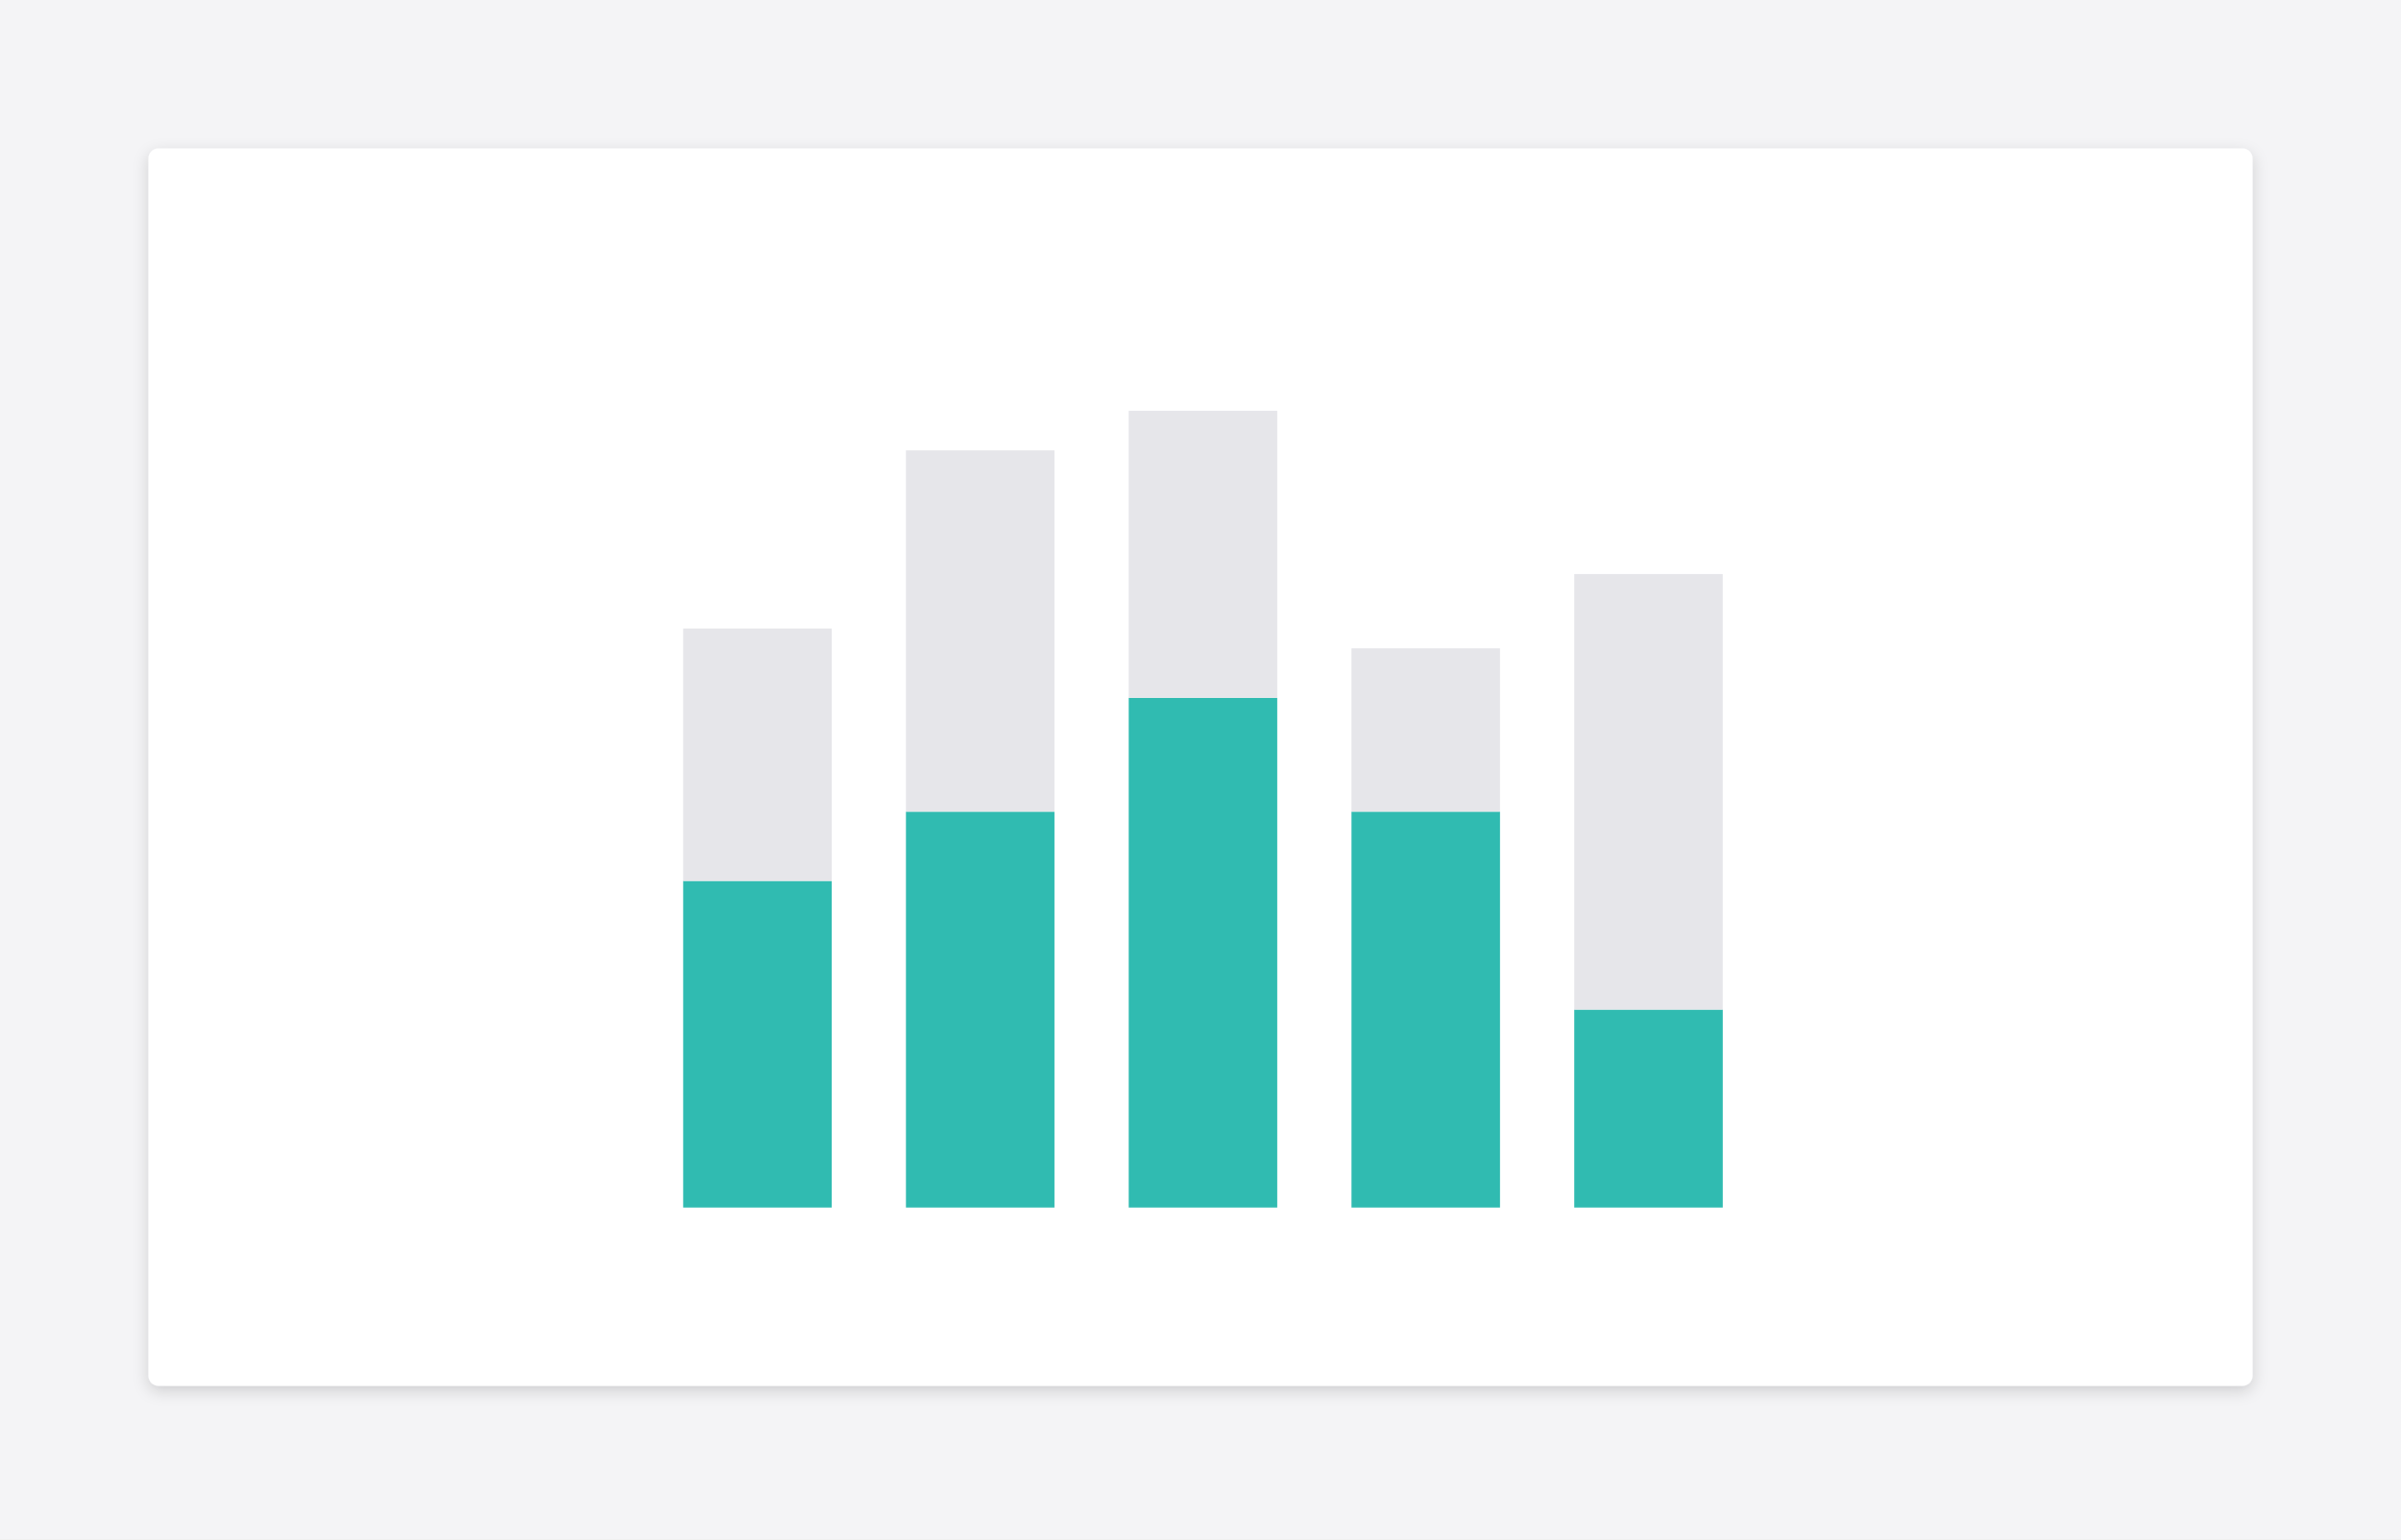
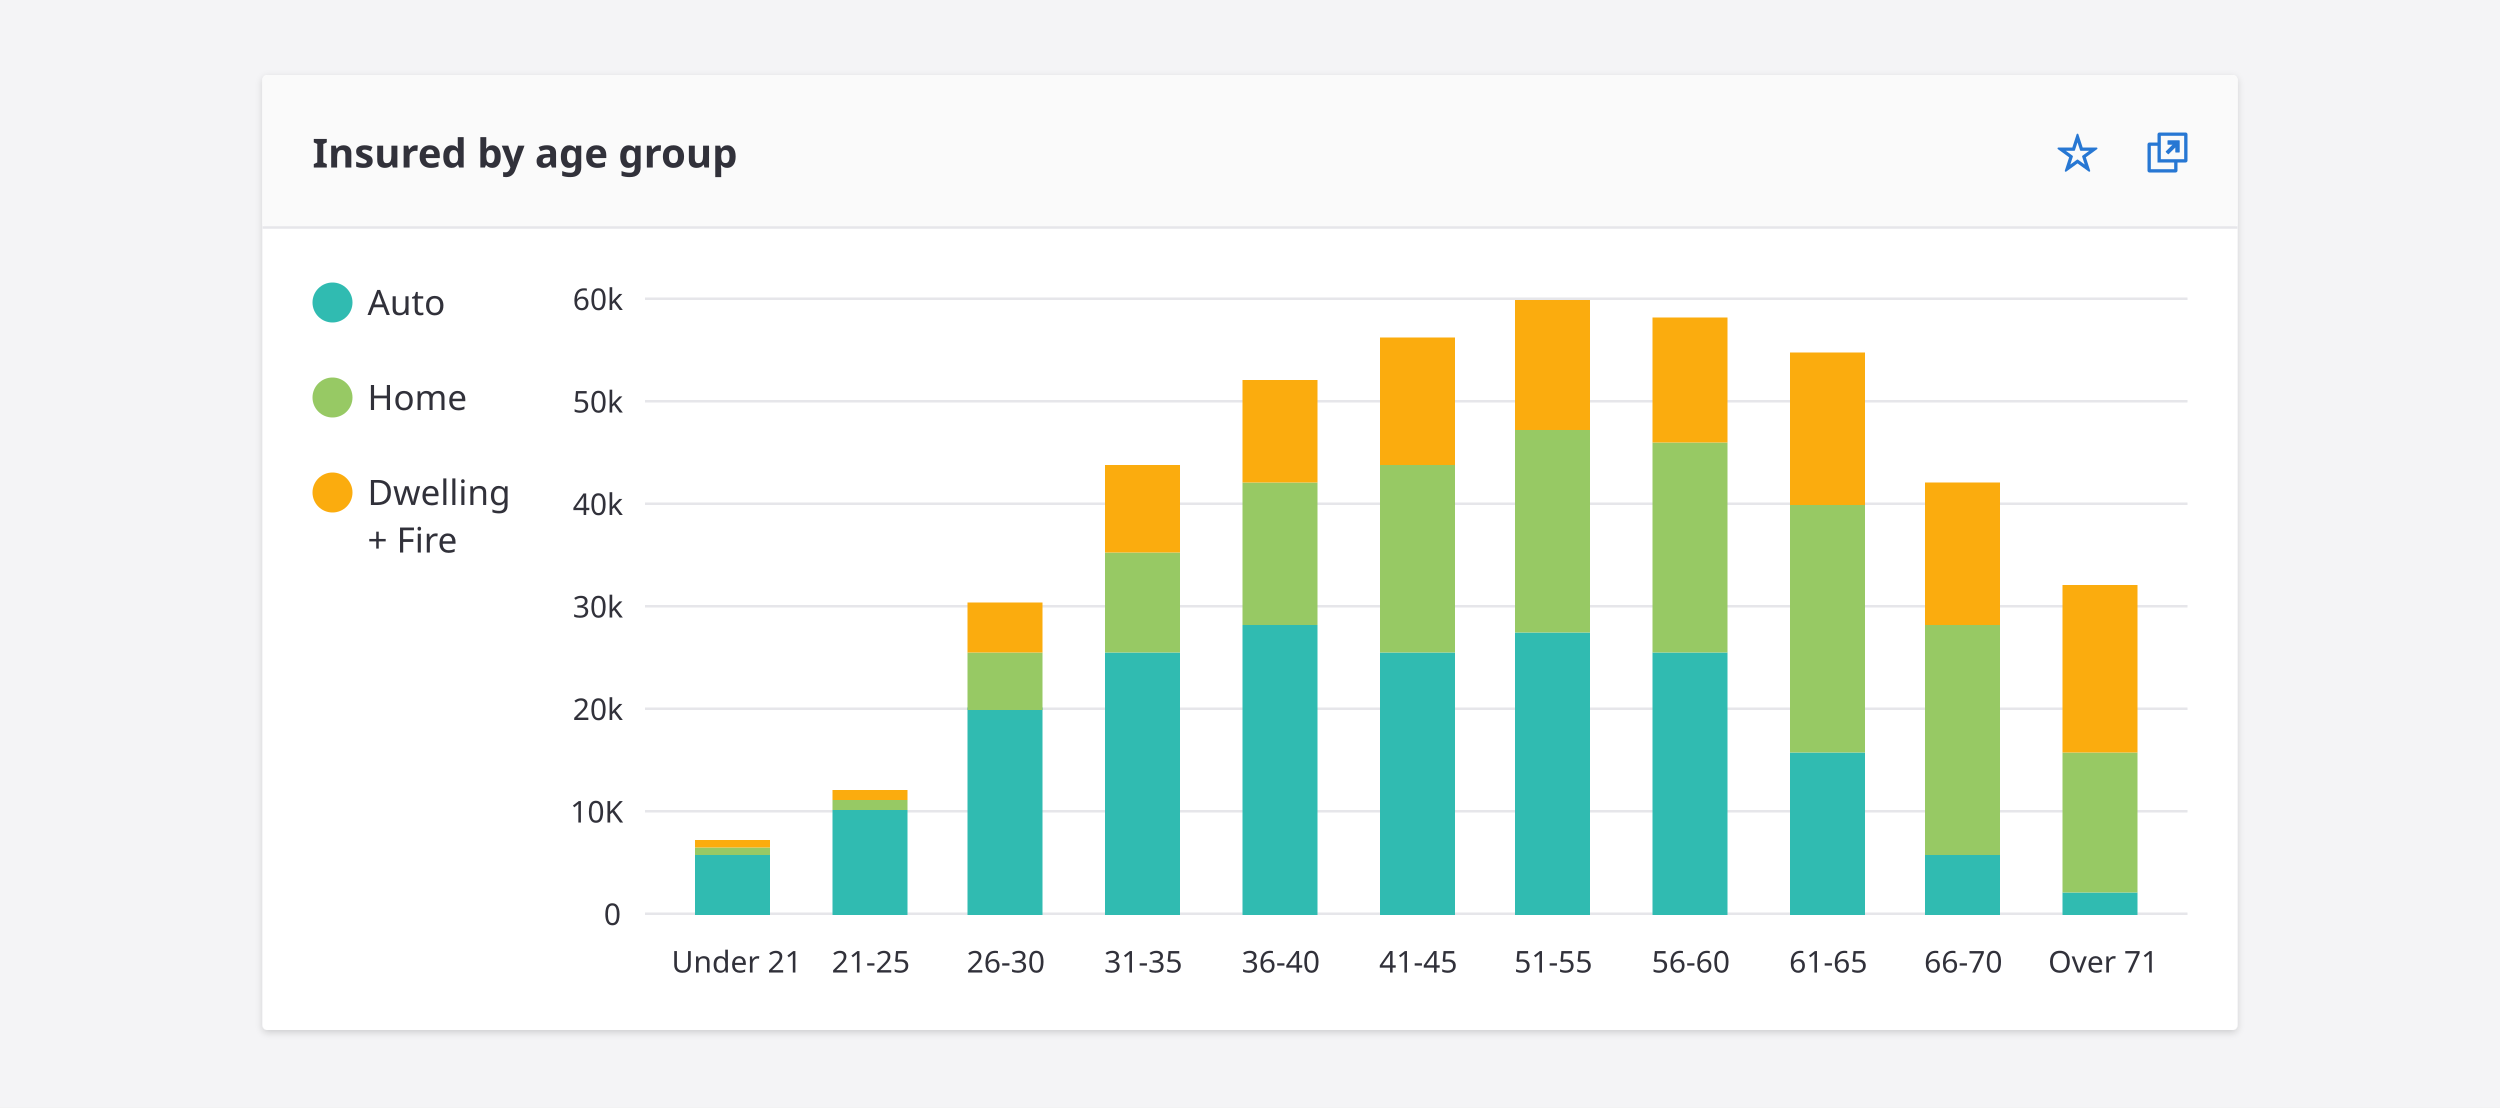
- <svg xmlns="http://www.w3.org/2000/svg" width="485" height="311" viewBox="0 0 485 311">
+ <svg xmlns="http://www.w3.org/2000/svg" width="1000" height="443" viewBox="0 0 1000 443">
  <defs>
-     <filter id="Card" x="25.5" y="26.5" width="434" height="259" filterUnits="userSpaceOnUse">
+     <filter id="Card" x="100.5" y="26.5" width="799" height="391" filterUnits="userSpaceOnUse">
      <feOffset dy="1" input="SourceAlpha" />
      <feGaussianBlur stdDeviation="1.5" result="blur" />
      <feFlood flood-opacity="0.161" />
      <feComposite operator="in" in2="blur" />
      <feComposite in="SourceGraphic" />
    </filter>
    <clipPath id="clip-stacked_bar_chart">
-       <rect width="485" height="311" />
+       <rect width="1000" height="443" />
    </clipPath>
  </defs>
  <g id="stacked_bar_chart" data-name="stacked bar chart" clip-path="url(#clip-stacked_bar_chart)">
-     <rect width="485" height="311" fill="#f4f4f6" />
-     <g id="Group_270708" data-name="Group 270708" transform="translate(-799 -292)">
-       <g transform="matrix(1, 0, 0, 1, 799, 292)" filter="url(#Card)">
-         <rect id="Card-2" data-name="Card" width="425" height="250" rx="2" transform="translate(30 30)" fill="#fff" />
+     <rect width="1000" height="443" fill="#f4f4f6" />
+     <g id="Card-2" data-name="Card" transform="translate(105 30)">
+       <g transform="matrix(1, 0, 0, 1, -105, -30)" filter="url(#Card)">
+         <rect id="Card-3" data-name="Card" width="790" height="382" rx="2" transform="translate(105 30)" fill="#fff" />
      </g>
-       <g id="Group_270713" data-name="Group 270713" transform="translate(937 536) rotate(-90)">
-         <rect id="Rectangle_11682" data-name="Rectangle 11682" width="66" height="30" fill="#30bbb1" />
-         <rect id="Rectangle_11683" data-name="Rectangle 11683" width="80" height="30" transform="translate(0 45)" fill="#30bbb1" />
-         <rect id="Rectangle_11684" data-name="Rectangle 11684" width="103" height="30" transform="translate(0 90)" fill="#30bbb1" />
-         <rect id="Rectangle_11685" data-name="Rectangle 11685" width="80" height="30" transform="translate(0 135)" fill="#30bbb1" />
-         <rect id="Rectangle_11688" data-name="Rectangle 11688" width="40" height="30" transform="translate(0 180)" fill="#30bbb1" />
-         <rect id="Rectangle_11693" data-name="Rectangle 11693" width="51" height="30" transform="translate(66)" fill="#e6e6ea" />
-         <rect id="Rectangle_11694" data-name="Rectangle 11694" width="73" height="30" transform="translate(80 45)" fill="#e6e6ea" />
-         <rect id="Rectangle_11695" data-name="Rectangle 11695" width="58" height="30" transform="translate(103 90)" fill="#e6e6ea" />
-         <rect id="Rectangle_11696" data-name="Rectangle 11696" width="33" height="30" transform="translate(80 135)" fill="#e6e6ea" />
-         <rect id="Rectangle_11697" data-name="Rectangle 11697" width="88" height="30" transform="translate(40 180)" fill="#e6e6ea" />
+       <rect id="Card-4" data-name="Card" width="790" height="61" rx="2" fill="#fafafa" />
+       <text id="Insured_by_age_group" data-name="Insured by age group" transform="translate(20 37)" fill="#31313a" font-size="16" font-family="SegoeUI-Semibold, Segoe UI" font-weight="600">
+         <tspan x="0" y="0">Insured by age group</tspan>
+       </text>
+       <line id="Line_27" data-name="Line 27" x2="790" transform="translate(0 61)" fill="none" stroke="#e6e6ea" stroke-width="1" />
+       <g id="External" transform="translate(754 23)">
+         <g id="Group_270302" data-name="Group 270302" transform="translate(0 0)">
+           <g id="Group_270301" data-name="Group 270301">
+             <path id="Path_101932" data-name="Path 101932" d="M8.169,8.655a.212.212,0,0,0,.3,0l2.642-2.639V7.8a.192.192,0,0,0,.2.2h1.376a.2.2,0,0,0,.2-.2V3.312a.2.2,0,0,0-.2-.2l-4.477,0a.21.21,0,0,0-.21.21V4.689a.2.2,0,0,0,.2.2H9.985L7.342,7.528a.214.214,0,0,0,0,.3Z" fill="#2777d3" />
+             <path id="Path_101933" data-name="Path 101933" d="M15.24,0H4.76A.762.762,0,0,0,4,.76V4H.76A.762.762,0,0,0,0,4.76V15.24A.762.762,0,0,0,.76,16H11.24a.762.762,0,0,0,.76-.76V12h3.24a.762.762,0,0,0,.76-.76V.76A.762.762,0,0,0,15.24,0ZM10.667,14.667H1.333V5.333H4V12h6.667Zm4-4H5.333V1.333h9.334Z" fill="#2777d3" />
+           </g>
+           <rect id="Rectangle_11495" data-name="Rectangle 11495" width="16" height="16" transform="translate(0.001 0)" fill="none" />
+         </g>
+       </g>
+       <g id="Favorite-empty" transform="translate(718 23)">
+         <g id="Group_270307" data-name="Group 270307">
+           <path id="Path_101936" data-name="Path 101936" d="M8.8,6.412l.225.691a.332.332,0,0,0,.317.23h3.313L10.561,8.854l-.587.427a.334.334,0,0,0-.122.372l.225.691.8,2.46-2.092-1.52L8.2,10.857a.333.333,0,0,0-.392,0l-.588.427L5.124,12.8l.8-2.46.225-.691a.334.334,0,0,0-.122-.372l-.587-.427L3.346,7.333H6.659a.332.332,0,0,0,.317-.23L7.2,6.412,8,3.952ZM8,.453A.359.359,0,0,0,7.653.7L5.933,6H.366a.365.365,0,0,0-.215.66l4.5,3.272-1.72,5.3a.364.364,0,0,0,.561.408L8,12.363l4.5,3.272a.364.364,0,0,0,.561-.408l-1.72-5.3,4.5-3.272A.365.365,0,0,0,15.634,6H10.067L8.347.7A.359.359,0,0,0,8,.453Z" transform="translate(0)" fill="#2777d3" />
+           <rect id="Rectangle_11503" data-name="Rectangle 11503" width="16" height="16" transform="translate(0)" fill="none" />
+         </g>
+       </g>
+       <g id="Group_270705" data-name="Group 270705" transform="translate(-540 -103)">
+         <text id="Auto" transform="translate(582 199)" fill="#31313a" font-size="14" font-family="SegoeUI, Segoe UI">
+           <tspan x="0" y="0">Auto</tspan>
+         </text>
+         <text id="Home" transform="translate(582 237)" fill="#31313a" font-size="14" font-family="SegoeUI, Segoe UI">
+           <tspan x="0" y="0">Home</tspan>
+         </text>
+         <circle id="Ellipse_2063" data-name="Ellipse 2063" cx="8" cy="8" r="8" transform="translate(560 186)" fill="#30bbb1" />
+         <circle id="Ellipse_2064" data-name="Ellipse 2064" cx="8" cy="8" r="8" transform="translate(560 224)" fill="#97c964" />
+         <text id="Dwelling_Fire" data-name="Dwelling + Fire" transform="translate(582 275)" fill="#31313a" font-size="14" font-family="SegoeUI, Segoe UI">
+           <tspan x="0" y="0">Dwelling</tspan>
+           <tspan x="0" y="19">+ Fire</tspan>
+         </text>
+         <circle id="Ellipse_2065" data-name="Ellipse 2065" cx="8" cy="8" r="8" transform="translate(560 262)" fill="#fbac0e" />
+       </g>
+       <g id="Group_270725" data-name="Group 270725" transform="translate(513 3)">
+         <rect id="Rectangle_11693" data-name="Rectangle 11693" width="617" height="1" transform="translate(257 333) rotate(180)" fill="#e6e6ea" />
+         <rect id="Rectangle_11694" data-name="Rectangle 11694" width="617" height="1" transform="translate(257 292) rotate(180)" fill="#e6e6ea" />
+         <rect id="Rectangle_11695" data-name="Rectangle 11695" width="617" height="1" transform="translate(257 251) rotate(180)" fill="#e6e6ea" />
+         <rect id="Rectangle_11696" data-name="Rectangle 11696" width="617" height="1" transform="translate(257 210) rotate(180)" fill="#e6e6ea" />
+         <rect id="Rectangle_11697" data-name="Rectangle 11697" width="617" height="1" transform="translate(257 169) rotate(180)" fill="#e6e6ea" />
+         <rect id="Rectangle_11698" data-name="Rectangle 11698" width="617" height="1" transform="translate(257 128) rotate(180)" fill="#e6e6ea" />
+         <rect id="Rectangle_11699" data-name="Rectangle 11699" width="617" height="1" transform="translate(257 87) rotate(180)" fill="#e6e6ea" />
+         <text id="_60k" data-name="60k" transform="translate(-370 91)" fill="#31313a" font-size="12" font-family="SegoeUI, Segoe UI">
+           <tspan x="-18.902" y="0">60k</tspan>
+         </text>
+         <text id="_50k" data-name="50k" transform="translate(-370 132)" fill="#31313a" font-size="12" font-family="SegoeUI, Segoe UI">
+           <tspan x="-18.902" y="0">50k</tspan>
+         </text>
+         <text id="_0" data-name="0" transform="translate(-370 337)" fill="#31313a" font-size="12" font-family="SegoeUI, Segoe UI">
+           <tspan x="-6.469" y="0">0</tspan>
+         </text>
+         <text id="_10K" data-name="10K" transform="translate(-370 296)" fill="#31313a" font-size="12" font-family="SegoeUI, Segoe UI">
+           <tspan x="-19.898" y="0">10K</tspan>
+         </text>
+         <text id="_20k" data-name="20k" transform="translate(-370 255)" fill="#31313a" font-size="12" font-family="SegoeUI, Segoe UI">
+           <tspan x="-18.902" y="0">20k</tspan>
+         </text>
+         <text id="_30k" data-name="30k" transform="translate(-370 214)" fill="#31313a" font-size="12" font-family="SegoeUI, Segoe UI">
+           <tspan x="-18.902" y="0">30k</tspan>
+         </text>
+         <text id="_40k" data-name="40k" transform="translate(-370 173)" fill="#31313a" font-size="12" font-family="SegoeUI, Segoe UI">
+           <tspan x="-18.902" y="0">40k</tspan>
+         </text>
+         <text id="Under_21" data-name="Under 21" transform="translate(-325 356)" fill="#31313a" font-size="12" font-family="SegoeUI, Segoe UI">
+           <tspan x="-24.387" y="0">Under 21</tspan>
+         </text>
+         <text id="_41-45" data-name="41-45" transform="translate(-51 356)" fill="#31313a" font-size="12" font-family="SegoeUI, Segoe UI">
+           <tspan x="-15.337" y="0">41-45</tspan>
+         </text>
+         <text id="_21-25" data-name="21-25" transform="translate(-270 356)" fill="#31313a" font-size="12" font-family="SegoeUI, Segoe UI">
+           <tspan x="-15.337" y="0">21-25</tspan>
+         </text>
+         <text id="_31-35" data-name="31-35" transform="translate(-161 356)" fill="#31313a" font-size="12" font-family="SegoeUI, Segoe UI">
+           <tspan x="-15.337" y="0">31-35</tspan>
+         </text>
+         <text id="_26-30" data-name="26-30" transform="translate(-216 356)" fill="#31313a" font-size="12" font-family="SegoeUI, Segoe UI">
+           <tspan x="-15.337" y="0">26-30</tspan>
+         </text>
+         <rect id="Rectangle_11573" data-name="Rectangle 11573" width="24" height="30" transform="translate(-340 333) rotate(-90)" fill="#30bbb1" />
+         <rect id="Rectangle_11574" data-name="Rectangle 11574" width="42" height="30" transform="translate(-285 333) rotate(-90)" fill="#30bbb1" />
+         <rect id="Rectangle_11666" data-name="Rectangle 11666" width="83" height="30" transform="translate(-231 333) rotate(-90)" fill="#30bbb1" />
+         <rect id="Rectangle_11667" data-name="Rectangle 11667" width="105" height="30" transform="translate(-176 333) rotate(-90)" fill="#30bbb1" />
+         <rect id="Rectangle_11668" data-name="Rectangle 11668" width="116" height="30" transform="translate(-121 333) rotate(-90)" fill="#30bbb1" />
+         <rect id="Rectangle_11787" data-name="Rectangle 11787" width="105" height="30" transform="translate(-66 333) rotate(-90)" fill="#30bbb1" />
+         <rect id="Rectangle_11789" data-name="Rectangle 11789" width="113" height="30" transform="translate(-12 333) rotate(-90)" fill="#30bbb1" />
+         <rect id="Rectangle_11791" data-name="Rectangle 11791" width="105" height="30" transform="translate(43 333) rotate(-90)" fill="#30bbb1" />
+         <rect id="Rectangle_11792" data-name="Rectangle 11792" width="65" height="30" transform="translate(98 333) rotate(-90)" fill="#30bbb1" />
+         <rect id="Rectangle_11793" data-name="Rectangle 11793" width="24" height="30" transform="translate(152 333) rotate(-90)" fill="#30bbb1" />
+         <rect id="Rectangle_11794" data-name="Rectangle 11794" width="9" height="30" transform="translate(207 333) rotate(-90)" fill="#30bbb1" />
+         <text id="_36-40" data-name="36-40" transform="translate(-106 356)" fill="#31313a" font-size="12" font-family="SegoeUI, Segoe UI">
+           <tspan x="-15.337" y="0">36-40</tspan>
+         </text>
+         <text id="_51-55" data-name="51-55" transform="translate(3 356)" fill="#31313a" font-size="12" font-family="SegoeUI, Segoe UI">
+           <tspan x="-15.337" y="0">51-55</tspan>
+         </text>
+         <text id="_56-60" data-name="56-60" transform="translate(58 356)" fill="#31313a" font-size="12" font-family="SegoeUI, Segoe UI">
+           <tspan x="-15.337" y="0">56-60</tspan>
+         </text>
+         <text id="_61-65" data-name="61-65" transform="translate(113 356)" fill="#31313a" font-size="12" font-family="SegoeUI, Segoe UI">
+           <tspan x="-15.337" y="0">61-65</tspan>
+         </text>
+         <text id="_66-70" data-name="66-70" transform="translate(167 356)" fill="#31313a" font-size="12" font-family="SegoeUI, Segoe UI">
+           <tspan x="-15.337" y="0">66-70</tspan>
+         </text>
+         <text id="Over_71" data-name="Over 71" transform="translate(222 356)" fill="#31313a" font-size="12" font-family="SegoeUI, Segoe UI">
+           <tspan x="-20.733" y="0">Over 71</tspan>
+         </text>
+         <rect id="Rectangle_11795" data-name="Rectangle 11795" width="3" height="30" transform="translate(-340 309) rotate(-90)" fill="#97c964" />
+         <rect id="Rectangle_11796" data-name="Rectangle 11796" width="3" height="30" transform="translate(-340 306) rotate(-90)" fill="#fbac0e" />
+         <rect id="Rectangle_11797" data-name="Rectangle 11797" width="4" height="30" transform="translate(-285 291) rotate(-90)" fill="#97c964" />
+         <rect id="Rectangle_11798" data-name="Rectangle 11798" width="4" height="30" transform="translate(-285 287) rotate(-90)" fill="#fbac0e" />
+         <rect id="Rectangle_11799" data-name="Rectangle 11799" width="23" height="30" transform="translate(-231 251) rotate(-90)" fill="#97c964" />
+         <rect id="Rectangle_11800" data-name="Rectangle 11800" width="20" height="30" transform="translate(-231 228) rotate(-90)" fill="#fbac0e" />
+         <rect id="Rectangle_11801" data-name="Rectangle 11801" width="40" height="30" transform="translate(-176 228) rotate(-90)" fill="#97c964" />
+         <rect id="Rectangle_11802" data-name="Rectangle 11802" width="35" height="30" transform="translate(-176 188) rotate(-90)" fill="#fbac0e" />
+         <rect id="Rectangle_11803" data-name="Rectangle 11803" width="57" height="30" transform="translate(-121 217) rotate(-90)" fill="#97c964" />
+         <rect id="Rectangle_11804" data-name="Rectangle 11804" width="41" height="30" transform="translate(-121 160) rotate(-90)" fill="#fbac0e" />
+         <rect id="Rectangle_11805" data-name="Rectangle 11805" width="75" height="30" transform="translate(-66 228) rotate(-90)" fill="#97c964" />
+         <rect id="Rectangle_11806" data-name="Rectangle 11806" width="51" height="30" transform="translate(-66 153) rotate(-90)" fill="#fbac0e" />
+         <rect id="Rectangle_11807" data-name="Rectangle 11807" width="81" height="30" transform="translate(-12 220) rotate(-90)" fill="#97c964" />
+         <rect id="Rectangle_11808" data-name="Rectangle 11808" width="52" height="30" transform="translate(-12 139) rotate(-90)" fill="#fbac0e" />
+         <rect id="Rectangle_11809" data-name="Rectangle 11809" width="84" height="30" transform="translate(43 228) rotate(-90)" fill="#97c964" />
+         <rect id="Rectangle_11810" data-name="Rectangle 11810" width="50" height="30" transform="translate(43 144) rotate(-90)" fill="#fbac0e" />
+         <rect id="Rectangle_11811" data-name="Rectangle 11811" width="99" height="30" transform="translate(98 268) rotate(-90)" fill="#97c964" />
+         <rect id="Rectangle_11812" data-name="Rectangle 11812" width="61" height="30" transform="translate(98 169) rotate(-90)" fill="#fbac0e" />
+         <rect id="Rectangle_11813" data-name="Rectangle 11813" width="92" height="30" transform="translate(152 309) rotate(-90)" fill="#97c964" />
+         <rect id="Rectangle_11814" data-name="Rectangle 11814" width="57" height="30" transform="translate(152 217) rotate(-90)" fill="#fbac0e" />
+         <rect id="Rectangle_11815" data-name="Rectangle 11815" width="56" height="30" transform="translate(207 324) rotate(-90)" fill="#97c964" />
+         <rect id="Rectangle_11816" data-name="Rectangle 11816" width="67" height="30" transform="translate(207 268) rotate(-90)" fill="#fbac0e" />
      </g>
    </g>
  </g>
</svg>
